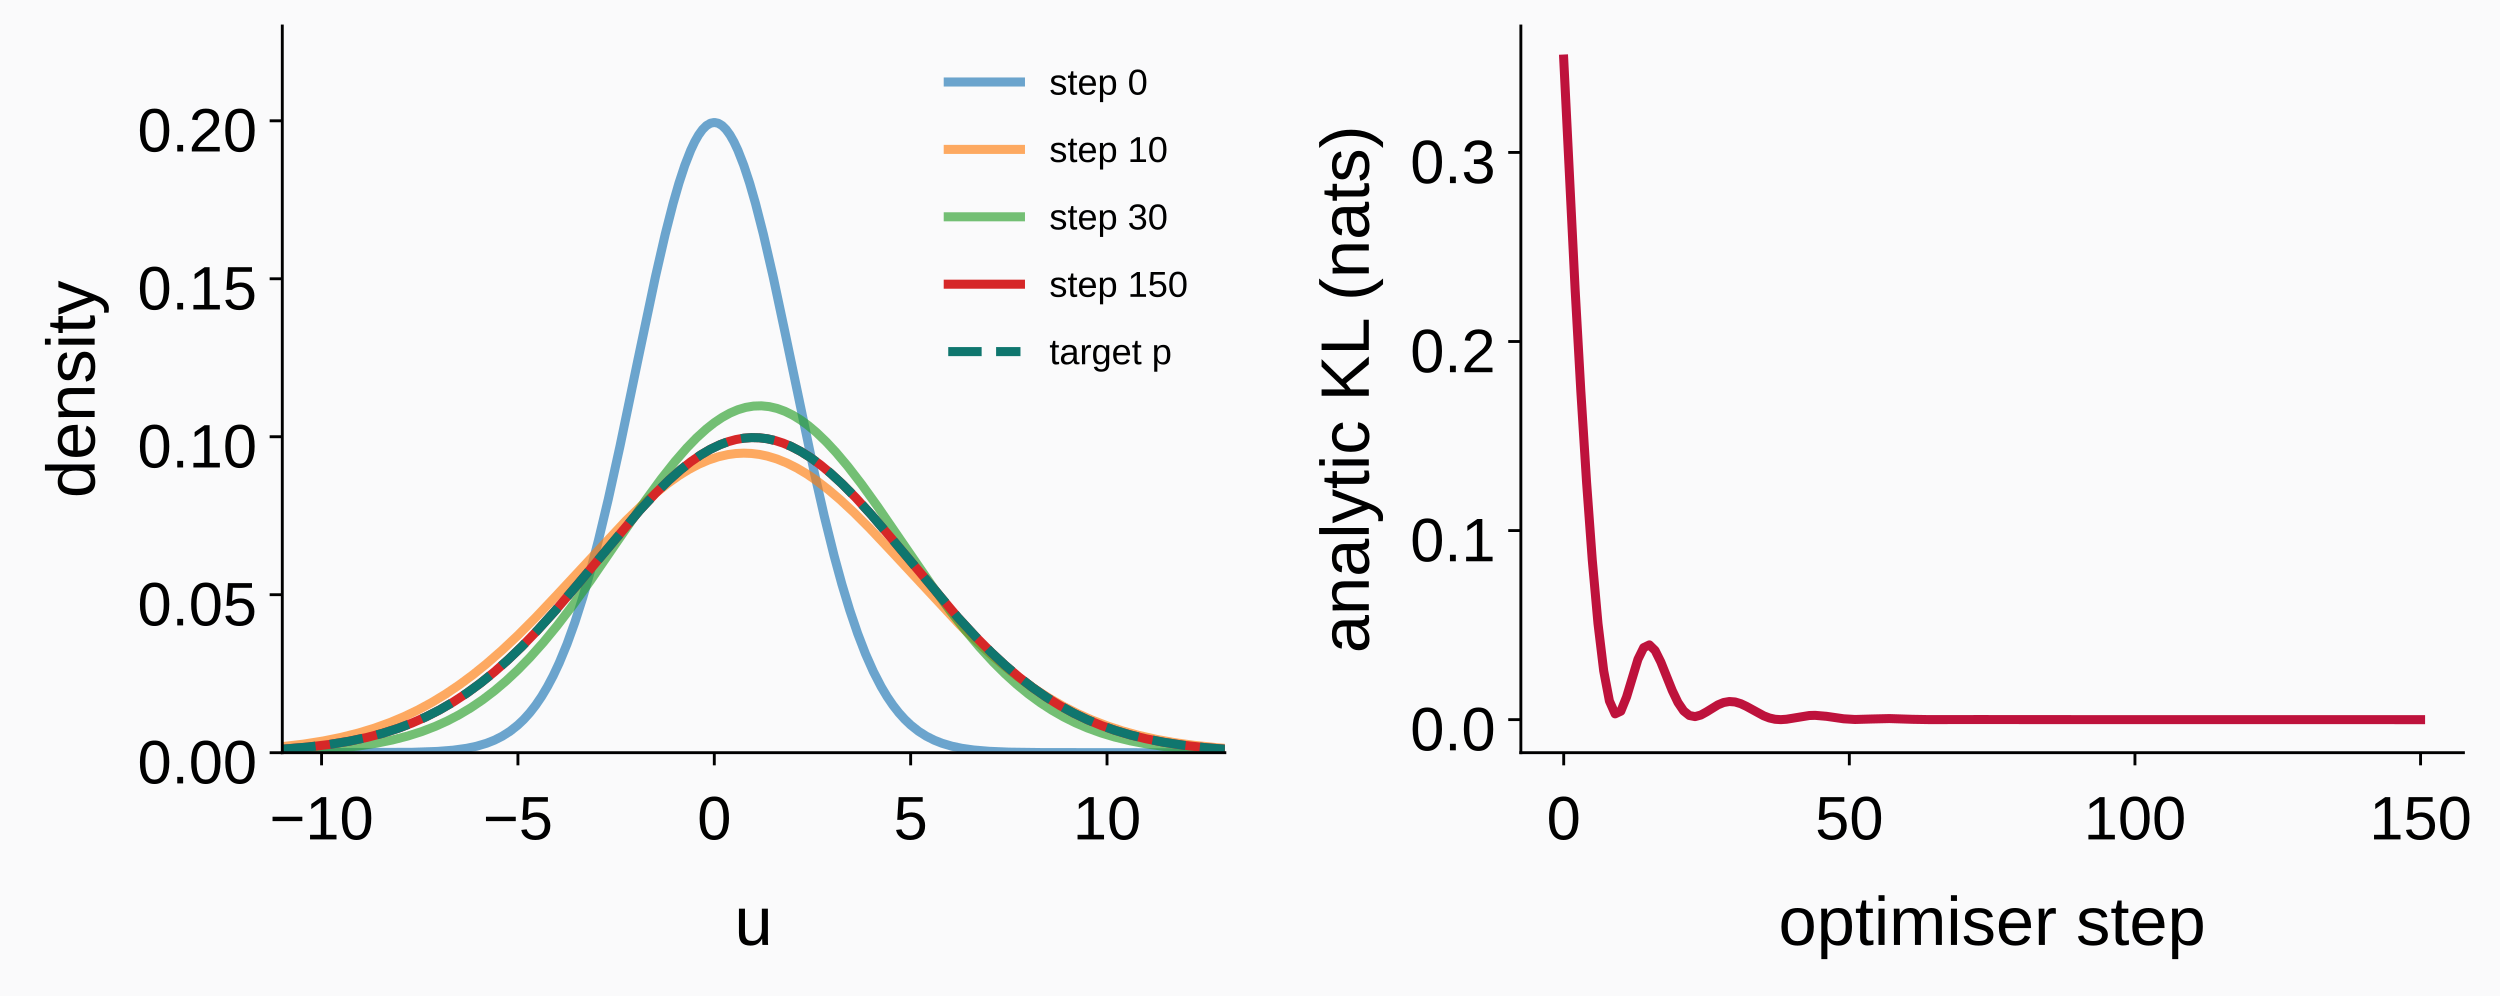
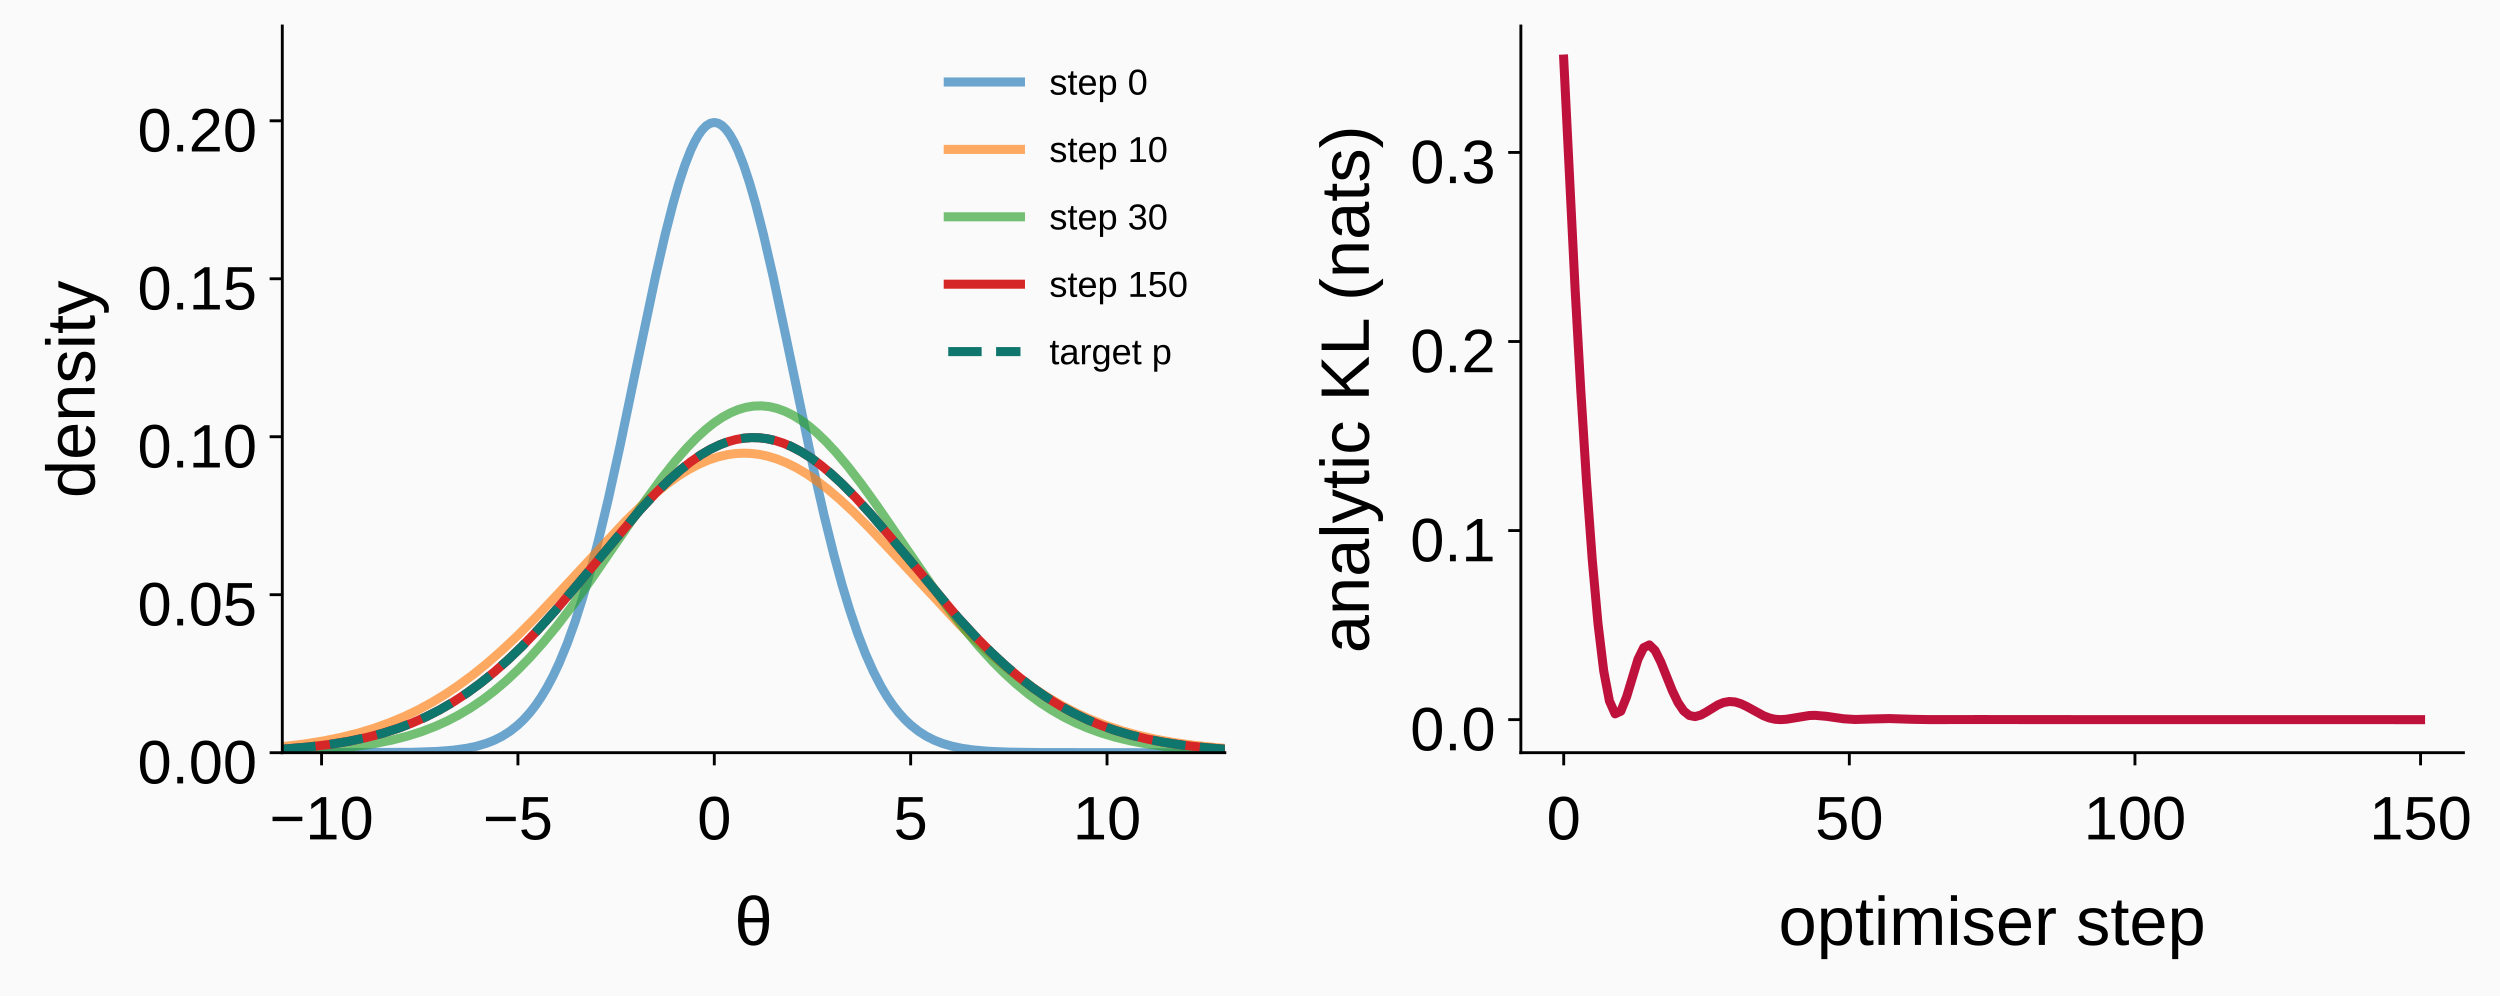
<svg xmlns="http://www.w3.org/2000/svg" xmlns:xlink="http://www.w3.org/1999/xlink" width="692.138pt" height="275.76pt" viewBox="0 0 692.138 275.76" version="1.1">
  <defs>
    <style type="text/css">*{stroke-linejoin: round; stroke-linecap: butt}</style>
  </defs>
  <g id="figure_1">
    <g id="patch_1">
      <path d="M 0 275.76  L 692.138 275.76  L 692.138 -0  L 0 -0  z " style="fill: #fafafb" />
    </g>
    <g id="axes_1">
      <g id="patch_2">
        <path d="M 78.154 208.384  L 339.104 208.384  L 339.104 7.2  L 78.154 7.2  z " style="fill: #fafafb" />
      </g>
      <g id="matplotlib.axis_1">
        <g id="xtick_1">
          <g id="line2d_1">
            <defs>
-               <path id="mdff6c26ac6" d="M 0 0  L 0 3.5  " style="stroke: #000000; stroke-width: 0.8" />
+               <path id="mc8c48e8244" d="M 0 0  L 0 3.5  " style="stroke: #000000; stroke-width: 0.8" />
            </defs>
            <g>
-               <use xlink:href="#mdff6c26ac6" x="89.027" y="208.384" style="stroke: #000000; stroke-width: 0.8" />
+               <use xlink:href="#mc8c48e8244" x="89.027" y="208.384" style="stroke: #000000; stroke-width: 0.8" />
            </g>
          </g>
          <g id="text_1">
            <text style="font-size: 17px; font-family: 'Avenir Next', 'Arial', 'DejaVu Sans', 'Bitstream Vera Sans', 'Computer Modern Sans Serif', 'Lucida Grande', 'Verdana', 'Geneva', 'Lucid', 'Helvetica', 'Avant Garde', sans-serif; text-anchor: middle" x="89.027" y="232.384" transform="rotate(-0 89.02694 232.384)">−10</text>
          </g>
        </g>
        <g id="xtick_2">
          <g id="line2d_2">
            <g>
-               <use xlink:href="#mdff6c26ac6" x="143.392" y="208.384" style="stroke: #000000; stroke-width: 0.8" />
+               <use xlink:href="#mc8c48e8244" x="143.392" y="208.384" style="stroke: #000000; stroke-width: 0.8" />
            </g>
          </g>
          <g id="text_2">
            <text style="font-size: 17px; font-family: 'Avenir Next', 'Arial', 'DejaVu Sans', 'Bitstream Vera Sans', 'Computer Modern Sans Serif', 'Lucida Grande', 'Verdana', 'Geneva', 'Lucid', 'Helvetica', 'Avant Garde', sans-serif; text-anchor: middle" x="143.392" y="232.384" transform="rotate(-0 143.3916 232.384)">−5</text>
          </g>
        </g>
        <g id="xtick_3">
          <g id="line2d_3">
            <g>
-               <use xlink:href="#mdff6c26ac6" x="197.756" y="208.384" style="stroke: #000000; stroke-width: 0.8" />
+               <use xlink:href="#mc8c48e8244" x="197.756" y="208.384" style="stroke: #000000; stroke-width: 0.8" />
            </g>
          </g>
          <g id="text_3">
            <text style="font-size: 17px; font-family: 'Avenir Next', 'Arial', 'DejaVu Sans', 'Bitstream Vera Sans', 'Computer Modern Sans Serif', 'Lucida Grande', 'Verdana', 'Geneva', 'Lucid', 'Helvetica', 'Avant Garde', sans-serif; text-anchor: middle" x="197.756" y="232.384" transform="rotate(-0 197.7563 232.384)">0</text>
          </g>
        </g>
        <g id="xtick_4">
          <g id="line2d_4">
            <g>
-               <use xlink:href="#mdff6c26ac6" x="252.121" y="208.384" style="stroke: #000000; stroke-width: 0.8" />
+               <use xlink:href="#mc8c48e8244" x="252.121" y="208.384" style="stroke: #000000; stroke-width: 0.8" />
            </g>
          </g>
          <g id="text_4">
            <text style="font-size: 17px; font-family: 'Avenir Next', 'Arial', 'DejaVu Sans', 'Bitstream Vera Sans', 'Computer Modern Sans Serif', 'Lucida Grande', 'Verdana', 'Geneva', 'Lucid', 'Helvetica', 'Avant Garde', sans-serif; text-anchor: middle" x="252.121" y="232.384" transform="rotate(-0 252.121 232.384)">5</text>
          </g>
        </g>
        <g id="xtick_5">
          <g id="line2d_5">
            <g>
-               <use xlink:href="#mdff6c26ac6" x="306.486" y="208.384" style="stroke: #000000; stroke-width: 0.8" />
+               <use xlink:href="#mc8c48e8244" x="306.486" y="208.384" style="stroke: #000000; stroke-width: 0.8" />
            </g>
          </g>
          <g id="text_5">
            <text style="font-size: 17px; font-family: 'Avenir Next', 'Arial', 'DejaVu Sans', 'Bitstream Vera Sans', 'Computer Modern Sans Serif', 'Lucida Grande', 'Verdana', 'Geneva', 'Lucid', 'Helvetica', 'Avant Garde', sans-serif; text-anchor: middle" x="306.486" y="232.384" transform="rotate(-0 306.4857 232.384)">10</text>
          </g>
        </g>
        <g id="text_6">
-           <text style="font-size: 19px; font-family: 'Avenir Next', 'Arial', 'DejaVu Sans', 'Bitstream Vera Sans', 'Computer Modern Sans Serif', 'Lucida Grande', 'Verdana', 'Geneva', 'Lucid', 'Helvetica', 'Avant Garde', sans-serif; text-anchor: middle" x="208.629" y="261.606" transform="rotate(-0 208.6292 261.606)">u</text>
+           <text style="font-size: 19px; font-family: 'Avenir Next', 'Arial', 'DejaVu Sans', 'Bitstream Vera Sans', 'Computer Modern Sans Serif', 'Lucida Grande', 'Verdana', 'Geneva', 'Lucid', 'Helvetica', 'Avant Garde', sans-serif; text-anchor: middle" x="208.629" y="261.606" transform="rotate(-0 208.6292 261.606)">θ</text>
        </g>
      </g>
      <g id="matplotlib.axis_2">
        <g id="ytick_1">
          <g id="line2d_6">
            <defs>
-               <path id="m08fe2a0bbb" d="M 0 0  L -3.5 0  " style="stroke: #000000; stroke-width: 0.8" />
+               <path id="m7a0a80f47e" d="M 0 0  L -3.5 0  " style="stroke: #000000; stroke-width: 0.8" />
            </defs>
            <g>
-               <use xlink:href="#m08fe2a0bbb" x="78.154" y="208.384" style="stroke: #000000; stroke-width: 0.8" />
+               <use xlink:href="#m7a0a80f47e" x="78.154" y="208.384" style="stroke: #000000; stroke-width: 0.8" />
            </g>
          </g>
          <g id="text_7">
            <text style="font-size: 17px; font-family: 'Avenir Next', 'Arial', 'DejaVu Sans', 'Bitstream Vera Sans', 'Computer Modern Sans Serif', 'Lucida Grande', 'Verdana', 'Geneva', 'Lucid', 'Helvetica', 'Avant Garde', sans-serif; text-anchor: end" x="71.154" y="216.884" transform="rotate(-0 71.154 216.884)">0.00</text>
          </g>
        </g>
        <g id="ytick_2">
          <g id="line2d_7">
            <g>
-               <use xlink:href="#m08fe2a0bbb" x="78.154" y="164.648" style="stroke: #000000; stroke-width: 0.8" />
+               <use xlink:href="#m7a0a80f47e" x="78.154" y="164.648" style="stroke: #000000; stroke-width: 0.8" />
            </g>
          </g>
          <g id="text_8">
            <text style="font-size: 17px; font-family: 'Avenir Next', 'Arial', 'DejaVu Sans', 'Bitstream Vera Sans', 'Computer Modern Sans Serif', 'Lucida Grande', 'Verdana', 'Geneva', 'Lucid', 'Helvetica', 'Avant Garde', sans-serif; text-anchor: end" x="71.154" y="173.148" transform="rotate(-0 71.154 173.1483)">0.05</text>
          </g>
        </g>
        <g id="ytick_3">
          <g id="line2d_8">
            <g>
-               <use xlink:href="#m08fe2a0bbb" x="78.154" y="120.913" style="stroke: #000000; stroke-width: 0.8" />
+               <use xlink:href="#m7a0a80f47e" x="78.154" y="120.913" style="stroke: #000000; stroke-width: 0.8" />
            </g>
          </g>
          <g id="text_9">
            <text style="font-size: 17px; font-family: 'Avenir Next', 'Arial', 'DejaVu Sans', 'Bitstream Vera Sans', 'Computer Modern Sans Serif', 'Lucida Grande', 'Verdana', 'Geneva', 'Lucid', 'Helvetica', 'Avant Garde', sans-serif; text-anchor: end" x="71.154" y="129.413" transform="rotate(-0 71.154 129.4127)">0.10</text>
          </g>
        </g>
        <g id="ytick_4">
          <g id="line2d_9">
            <g>
-               <use xlink:href="#m08fe2a0bbb" x="78.154" y="77.177" style="stroke: #000000; stroke-width: 0.8" />
+               <use xlink:href="#m7a0a80f47e" x="78.154" y="77.177" style="stroke: #000000; stroke-width: 0.8" />
            </g>
          </g>
          <g id="text_10">
            <text style="font-size: 17px; font-family: 'Avenir Next', 'Arial', 'DejaVu Sans', 'Bitstream Vera Sans', 'Computer Modern Sans Serif', 'Lucida Grande', 'Verdana', 'Geneva', 'Lucid', 'Helvetica', 'Avant Garde', sans-serif; text-anchor: end" x="71.154" y="85.677" transform="rotate(-0 71.154 85.67704)">0.15</text>
          </g>
        </g>
        <g id="ytick_5">
          <g id="line2d_10">
            <g>
-               <use xlink:href="#m08fe2a0bbb" x="78.154" y="33.441" style="stroke: #000000; stroke-width: 0.8" />
+               <use xlink:href="#m7a0a80f47e" x="78.154" y="33.441" style="stroke: #000000; stroke-width: 0.8" />
            </g>
          </g>
          <g id="text_11">
            <text style="font-size: 17px; font-family: 'Avenir Next', 'Arial', 'DejaVu Sans', 'Bitstream Vera Sans', 'Computer Modern Sans Serif', 'Lucida Grande', 'Verdana', 'Geneva', 'Lucid', 'Helvetica', 'Avant Garde', sans-serif; text-anchor: end" x="71.154" y="41.941" transform="rotate(-0 71.154 41.94139)">0.20</text>
          </g>
        </g>
        <g id="text_12">
          <text style="font-size: 19px; font-family: 'Avenir Next', 'Arial', 'DejaVu Sans', 'Bitstream Vera Sans', 'Computer Modern Sans Serif', 'Lucida Grande', 'Verdana', 'Geneva', 'Lucid', 'Helvetica', 'Avant Garde', sans-serif; text-anchor: middle" x="26.2" y="107.792" transform="rotate(-90 26.2 107.792)">density</text>
        </g>
      </g>
      <g id="line2d_11">
-         <path d="M 78.154 208.384  L 114.035 208.279  L 121.102 208.034  L 125.451 207.69  L 129.257 207.162  L 131.975 206.586  L 134.693 205.781  L 136.868 204.922  L 139.042 203.826  L 141.217 202.443  L 143.392 200.718  L 145.023 199.163  L 146.653 197.355  L 148.284 195.266  L 149.915 192.869  L 151.546 190.137  L 153.177 187.044  L 154.808 183.568  L 156.983 178.3  L 159.157 172.277  L 161.332 165.479  L 163.507 157.908  L 165.681 149.592  L 168.399 138.239  L 171.661 123.455  L 176.554 99.911  L 181.447 76.68  L 184.165 64.861  L 186.34 56.366  L 187.971 50.705  L 189.602 45.751  L 191.233 41.582  L 192.32 39.272  L 193.407 37.359  L 194.494 35.856  L 195.582 34.774  L 196.669 34.122  L 197.756 33.904  L 198.844 34.122  L 199.931 34.774  L 201.018 35.856  L 202.105 37.359  L 203.193 39.272  L 204.28 41.582  L 205.911 45.751  L 207.542 50.705  L 209.173 56.366  L 211.347 64.861  L 214.066 76.68  L 217.328 92.01  L 225.482 130.983  L 228.201 142.9  L 230.919 153.841  L 233.093 161.789  L 235.268 168.975  L 237.443 175.384  L 239.617 181.026  L 241.792 185.929  L 243.966 190.137  L 245.597 192.869  L 247.228 195.266  L 248.859 197.355  L 250.49 199.163  L 252.121 200.718  L 254.296 202.443  L 256.47 203.826  L 258.645 204.922  L 260.819 205.781  L 263.538 206.586  L 266.256 207.162  L 269.518 207.631  L 273.867 208.002  L 279.303 208.23  L 288.545 208.355  L 315.184 208.384  L 339.104 208.384  L 339.104 208.384  " clip-path="url(#p4027f15203)" style="fill: none; stroke: #1f77b4; stroke-opacity: 0.65; stroke-width: 2.5; stroke-linecap: square" />
+         <path d="M 78.154 208.384  L 114.035 208.279  L 121.102 208.034  L 125.451 207.69  L 129.257 207.162  L 131.975 206.586  L 134.693 205.781  L 136.868 204.922  L 139.042 203.826  L 141.217 202.443  L 143.392 200.718  L 145.023 199.163  L 146.653 197.355  L 148.284 195.266  L 149.915 192.869  L 151.546 190.137  L 153.177 187.044  L 154.808 183.568  L 156.983 178.3  L 159.157 172.277  L 161.332 165.479  L 163.507 157.908  L 165.681 149.592  L 168.399 138.239  L 171.661 123.455  L 176.554 99.911  L 181.447 76.68  L 184.165 64.861  L 186.34 56.366  L 187.971 50.705  L 189.602 45.751  L 191.233 41.582  L 192.32 39.272  L 193.407 37.359  L 194.494 35.856  L 195.582 34.774  L 196.669 34.122  L 197.756 33.904  L 198.844 34.122  L 199.931 34.774  L 201.018 35.856  L 202.105 37.359  L 203.193 39.272  L 204.28 41.582  L 205.911 45.751  L 207.542 50.705  L 209.173 56.366  L 211.347 64.861  L 214.066 76.68  L 217.328 92.01  L 225.482 130.983  L 228.201 142.9  L 230.919 153.841  L 233.093 161.789  L 235.268 168.975  L 237.443 175.384  L 239.617 181.026  L 241.792 185.929  L 243.966 190.137  L 245.597 192.869  L 247.228 195.266  L 248.859 197.355  L 250.49 199.163  L 252.121 200.718  L 254.296 202.443  L 256.47 203.826  L 258.645 204.922  L 260.819 205.781  L 263.538 206.586  L 266.256 207.162  L 269.518 207.631  L 273.867 208.002  L 279.303 208.23  L 288.545 208.355  L 315.184 208.384  L 339.104 208.384  L 339.104 208.384  " clip-path="url(#p965f6c80e3)" style="fill: none; stroke: #1f77b4; stroke-opacity: 0.65; stroke-width: 2.5; stroke-linecap: square" />
      </g>
      <g id="line2d_12">
-         <path d="M 78.154 206.713  L 84.134 205.996  L 89.571 205.13  L 94.463 204.137  L 99.356 202.904  L 103.705 201.575  L 108.055 200.001  L 111.86 198.401  L 115.666 196.579  L 119.471 194.52  L 123.277 192.214  L 127.082 189.654  L 130.888 186.839  L 134.693 183.772  L 139.042 179.97  L 143.392 175.876  L 148.284 170.968  L 154.265 164.635  L 173.292 144.165  L 177.641 139.958  L 181.447 136.586  L 184.709 133.974  L 187.971 131.658  L 190.689 129.979  L 193.407 128.544  L 196.125 127.37  L 198.844 126.469  L 201.562 125.849  L 203.736 125.56  L 205.911 125.458  L 208.086 125.543  L 210.26 125.815  L 212.435 126.272  L 215.153 127.098  L 217.871 128.199  L 220.589 129.563  L 223.308 131.178  L 226.026 133.026  L 229.288 135.525  L 232.55 138.299  L 236.355 141.831  L 240.704 146.179  L 246.141 151.938  L 265.712 172.987  L 270.605 177.773  L 274.954 181.738  L 279.303 185.398  L 283.109 188.335  L 286.914 191.017  L 290.72 193.444  L 294.525 195.62  L 298.331 197.555  L 302.136 199.26  L 306.486 200.945  L 310.835 202.374  L 315.184 203.572  L 320.077 204.677  L 324.97 205.561  L 330.406 206.325  L 336.93 207.001  L 339.104 207.178  L 339.104 207.178  " clip-path="url(#p4027f15203)" style="fill: none; stroke: #ff7f0e; stroke-opacity: 0.65; stroke-width: 2.5; stroke-linecap: square" />
+         <path d="M 78.154 206.713  L 84.134 205.996  L 89.571 205.13  L 94.463 204.137  L 99.356 202.904  L 103.705 201.575  L 108.055 200.001  L 111.86 198.401  L 115.666 196.579  L 119.471 194.52  L 123.277 192.214  L 127.082 189.654  L 130.888 186.839  L 134.693 183.772  L 139.042 179.97  L 143.392 175.876  L 148.284 170.968  L 154.265 164.635  L 173.292 144.165  L 177.641 139.958  L 181.447 136.586  L 184.709 133.974  L 187.971 131.658  L 190.689 129.979  L 193.407 128.544  L 196.125 127.37  L 198.844 126.469  L 201.562 125.849  L 203.736 125.56  L 205.911 125.458  L 208.086 125.543  L 210.26 125.815  L 212.435 126.272  L 215.153 127.098  L 217.871 128.199  L 220.589 129.563  L 223.308 131.178  L 226.026 133.026  L 229.288 135.525  L 232.55 138.299  L 236.355 141.831  L 240.704 146.179  L 246.141 151.938  L 265.712 172.987  L 270.605 177.773  L 274.954 181.738  L 279.303 185.398  L 283.109 188.335  L 286.914 191.017  L 290.72 193.444  L 294.525 195.62  L 298.331 197.555  L 302.136 199.26  L 306.486 200.945  L 310.835 202.374  L 315.184 203.572  L 320.077 204.677  L 324.97 205.561  L 330.406 206.325  L 336.93 207.001  L 339.104 207.178  L 339.104 207.178  " clip-path="url(#p965f6c80e3)" style="fill: none; stroke: #ff7f0e; stroke-opacity: 0.65; stroke-width: 2.5; stroke-linecap: square" />
      </g>
      <g id="line2d_13">
-         <path d="M 78.154 208.025  L 86.852 207.652  L 93.92 207.125  L 99.356 206.514  L 104.249 205.757  L 108.598 204.876  L 112.947 203.755  L 116.753 202.543  L 120.558 201.082  L 123.82 199.607  L 127.082 197.905  L 130.344 195.959  L 133.606 193.751  L 136.868 191.268  L 140.13 188.499  L 143.392 185.44  L 146.653 182.089  L 150.459 177.821  L 154.265 173.189  L 158.614 167.497  L 163.507 160.681  L 170.574 150.374  L 178.729 138.519  L 183.078 132.567  L 186.883 127.75  L 190.145 124.004  L 192.863 121.205  L 195.582 118.738  L 197.756 117.027  L 199.931 115.564  L 202.105 114.363  L 204.28 113.435  L 206.455 112.788  L 208.629 112.427  L 210.804 112.357  L 212.978 112.577  L 215.153 113.086  L 217.328 113.878  L 219.502 114.948  L 221.677 116.285  L 223.851 117.877  L 226.026 119.711  L 228.744 122.319  L 231.462 125.245  L 234.724 129.121  L 238.53 134.059  L 242.879 140.107  L 249.403 149.619  L 258.101 162.272  L 262.994 168.998  L 267.343 174.587  L 271.149 179.116  L 274.954 183.271  L 278.216 186.522  L 281.478 189.482  L 284.74 192.151  L 288.002 194.539  L 291.264 196.655  L 294.525 198.516  L 297.787 200.138  L 301.049 201.54  L 304.855 202.924  L 308.66 204.069  L 313.009 205.124  L 317.359 205.95  L 322.251 206.658  L 327.688 207.226  L 334.212 207.685  L 339.104 207.914  L 339.104 207.914  " clip-path="url(#p4027f15203)" style="fill: none; stroke: #2ca02c; stroke-opacity: 0.65; stroke-width: 2.5; stroke-linecap: square" />
+         <path d="M 78.154 208.025  L 86.852 207.652  L 93.92 207.125  L 99.356 206.514  L 104.249 205.757  L 108.598 204.876  L 112.947 203.755  L 116.753 202.543  L 120.558 201.082  L 123.82 199.607  L 127.082 197.905  L 130.344 195.959  L 133.606 193.751  L 136.868 191.268  L 140.13 188.499  L 143.392 185.44  L 146.653 182.089  L 150.459 177.821  L 154.265 173.189  L 158.614 167.497  L 163.507 160.681  L 170.574 150.374  L 178.729 138.519  L 183.078 132.567  L 186.883 127.75  L 190.145 124.004  L 192.863 121.205  L 195.582 118.738  L 197.756 117.027  L 199.931 115.564  L 202.105 114.363  L 204.28 113.435  L 206.455 112.788  L 208.629 112.427  L 210.804 112.357  L 212.978 112.577  L 215.153 113.086  L 217.328 113.878  L 219.502 114.948  L 221.677 116.285  L 223.851 117.877  L 226.026 119.711  L 228.744 122.319  L 231.462 125.245  L 234.724 129.121  L 238.53 134.059  L 242.879 140.107  L 249.403 149.619  L 258.101 162.272  L 262.994 168.998  L 267.343 174.587  L 271.149 179.116  L 274.954 183.271  L 278.216 186.522  L 281.478 189.482  L 284.74 192.151  L 288.002 194.539  L 291.264 196.655  L 294.525 198.516  L 297.787 200.138  L 301.049 201.54  L 304.855 202.924  L 308.66 204.069  L 313.009 205.124  L 317.359 205.95  L 322.251 206.658  L 327.688 207.226  L 334.212 207.685  L 339.104 207.914  L 339.104 207.914  " clip-path="url(#p965f6c80e3)" style="fill: none; stroke: #2ca02c; stroke-opacity: 0.65; stroke-width: 2.5; stroke-linecap: square" />
      </g>
      <g id="line2d_14">
-         <path d="M 78.154 207.415  L 85.221 206.826  L 91.202 206.105  L 96.638 205.214  L 101.531 204.176  L 105.88 203.028  L 110.229 201.635  L 114.035 200.189  L 117.84 198.509  L 121.646 196.575  L 125.451 194.371  L 129.257 191.881  L 133.062 189.098  L 136.868 186.018  L 140.673 182.643  L 144.479 178.984  L 148.828 174.482  L 153.721 169.06  L 159.701 162.046  L 177.098 141.302  L 181.447 136.618  L 185.252 132.874  L 188.514 129.989  L 191.233 127.848  L 193.951 125.971  L 196.669 124.379  L 199.387 123.09  L 201.562 122.287  L 203.736 121.693  L 205.911 121.313  L 208.086 121.15  L 210.26 121.205  L 212.435 121.478  L 214.609 121.966  L 216.784 122.665  L 218.959 123.572  L 221.677 124.985  L 224.395 126.694  L 227.113 128.681  L 229.831 130.922  L 233.093 133.913  L 236.899 137.761  L 241.248 142.536  L 246.685 148.896  L 265.168 170.914  L 270.061 176.217  L 274.41 180.594  L 278.216 184.132  L 282.022 187.381  L 285.827 190.333  L 289.633 192.989  L 293.438 195.354  L 297.244 197.44  L 301.049 199.262  L 304.855 200.839  L 308.66 202.191  L 313.009 203.488  L 317.359 204.552  L 322.251 205.51  L 327.688 206.327  L 333.668 206.985  L 339.104 207.415  L 339.104 207.415  " clip-path="url(#p4027f15203)" style="fill: none; stroke: #d62728; stroke-width: 2.5; stroke-linecap: square" />
+         <path d="M 78.154 207.415  L 85.221 206.826  L 91.202 206.105  L 96.638 205.214  L 101.531 204.176  L 105.88 203.028  L 110.229 201.635  L 114.035 200.189  L 117.84 198.509  L 121.646 196.575  L 125.451 194.371  L 129.257 191.881  L 133.062 189.098  L 136.868 186.018  L 140.673 182.643  L 144.479 178.984  L 148.828 174.482  L 153.721 169.06  L 159.701 162.046  L 177.098 141.302  L 181.447 136.618  L 185.252 132.874  L 188.514 129.989  L 191.233 127.848  L 193.951 125.971  L 196.669 124.379  L 199.387 123.09  L 201.562 122.287  L 203.736 121.693  L 205.911 121.313  L 208.086 121.15  L 210.26 121.205  L 212.435 121.478  L 214.609 121.966  L 216.784 122.665  L 218.959 123.572  L 221.677 124.985  L 224.395 126.694  L 227.113 128.681  L 229.831 130.922  L 233.093 133.913  L 236.899 137.761  L 241.248 142.536  L 246.685 148.896  L 265.168 170.914  L 270.061 176.217  L 274.41 180.594  L 278.216 184.132  L 282.022 187.381  L 285.827 190.333  L 289.633 192.989  L 293.438 195.354  L 297.244 197.44  L 301.049 199.262  L 304.855 200.839  L 308.66 202.191  L 313.009 203.488  L 317.359 204.552  L 322.251 205.51  L 327.688 206.327  L 333.668 206.985  L 339.104 207.415  L 339.104 207.415  " clip-path="url(#p965f6c80e3)" style="fill: none; stroke: #d62728; stroke-width: 2.5; stroke-linecap: square" />
      </g>
      <g id="line2d_15">
-         <path d="M 78.154 207.415  L 85.221 206.827  L 91.202 206.105  L 96.638 205.215  L 101.531 204.177  L 105.88 203.029  L 110.229 201.636  L 114.035 200.19  L 117.84 198.511  L 121.646 196.577  L 125.451 194.373  L 129.257 191.884  L 133.062 189.101  L 136.868 186.021  L 140.673 182.646  L 144.479 178.988  L 148.828 174.486  L 153.721 169.065  L 159.701 162.051  L 177.098 141.306  L 181.447 136.622  L 185.252 132.878  L 188.514 129.993  L 191.233 127.851  L 193.951 125.974  L 196.669 124.381  L 199.387 123.092  L 201.562 122.288  L 203.736 121.694  L 205.911 121.314  L 208.086 121.151  L 210.26 121.205  L 212.435 121.477  L 214.609 121.965  L 216.784 122.664  L 218.959 123.57  L 221.677 124.983  L 224.395 126.692  L 227.113 128.678  L 229.831 130.918  L 233.093 133.909  L 236.899 137.757  L 241.248 142.532  L 246.685 148.891  L 265.168 170.909  L 270.061 176.212  L 274.41 180.59  L 278.216 184.128  L 282.022 187.377  L 285.827 190.33  L 289.633 192.986  L 293.438 195.352  L 297.244 197.438  L 301.049 199.261  L 304.855 200.837  L 308.66 202.189  L 313.009 203.487  L 317.359 204.551  L 322.251 205.509  L 327.688 206.326  L 333.668 206.985  L 339.104 207.415  L 339.104 207.415  " clip-path="url(#p4027f15203)" style="fill: none; stroke-dasharray: 9.25,4; stroke-dashoffset: 0; stroke: #0f766e; stroke-width: 2.5" />
+         <path d="M 78.154 207.415  L 85.221 206.827  L 91.202 206.105  L 96.638 205.215  L 101.531 204.177  L 105.88 203.029  L 110.229 201.636  L 114.035 200.19  L 117.84 198.511  L 121.646 196.577  L 125.451 194.373  L 129.257 191.884  L 133.062 189.101  L 136.868 186.021  L 140.673 182.646  L 144.479 178.988  L 148.828 174.486  L 153.721 169.065  L 159.701 162.051  L 177.098 141.306  L 181.447 136.622  L 185.252 132.878  L 188.514 129.993  L 191.233 127.851  L 193.951 125.974  L 196.669 124.381  L 199.387 123.092  L 201.562 122.288  L 203.736 121.694  L 205.911 121.314  L 208.086 121.151  L 210.26 121.205  L 212.435 121.477  L 214.609 121.965  L 216.784 122.664  L 218.959 123.57  L 221.677 124.983  L 224.395 126.692  L 227.113 128.678  L 229.831 130.918  L 233.093 133.909  L 236.899 137.757  L 241.248 142.532  L 246.685 148.891  L 265.168 170.909  L 270.061 176.212  L 274.41 180.59  L 278.216 184.128  L 282.022 187.377  L 285.827 190.33  L 289.633 192.986  L 293.438 195.352  L 297.244 197.438  L 301.049 199.261  L 304.855 200.837  L 308.66 202.189  L 313.009 203.487  L 317.359 204.551  L 322.251 205.509  L 327.688 206.326  L 333.668 206.985  L 339.104 207.415  L 339.104 207.415  " clip-path="url(#p965f6c80e3)" style="fill: none; stroke-dasharray: 9.25,4; stroke-dashoffset: 0; stroke: #0f766e; stroke-width: 2.5" />
      </g>
      <g id="patch_3">
        <path d="M 78.154 208.384  L 78.154 7.2  " style="fill: none; stroke: #000000; stroke-width: 0.8; stroke-linejoin: miter; stroke-linecap: square" />
      </g>
      <g id="patch_4">
        <path d="M 78.154 208.384  L 339.104 208.384  " style="fill: none; stroke: #000000; stroke-width: 0.8; stroke-linejoin: miter; stroke-linecap: square" />
      </g>
      <g id="legend_1">
        <g id="line2d_16">
          <path d="M 262.523 22.7  L 272.523 22.7  L 282.523 22.7  " style="fill: none; stroke: #1f77b4; stroke-opacity: 0.65; stroke-width: 2.5; stroke-linecap: square" />
        </g>
        <g id="text_13">
          <text style="font-size: 10px; font-family: 'Avenir Next', 'Arial', 'DejaVu Sans', 'Bitstream Vera Sans', 'Computer Modern Sans Serif', 'Lucida Grande', 'Verdana', 'Geneva', 'Lucid', 'Helvetica', 'Avant Garde', sans-serif; text-anchor: start" x="290.523" y="26.2" transform="rotate(-0 290.5232 26.2)">step 0</text>
        </g>
        <g id="line2d_17">
          <path d="M 262.523 41.36  L 272.523 41.36  L 282.523 41.36  " style="fill: none; stroke: #ff7f0e; stroke-opacity: 0.65; stroke-width: 2.5; stroke-linecap: square" />
        </g>
        <g id="text_14">
          <text style="font-size: 10px; font-family: 'Avenir Next', 'Arial', 'DejaVu Sans', 'Bitstream Vera Sans', 'Computer Modern Sans Serif', 'Lucida Grande', 'Verdana', 'Geneva', 'Lucid', 'Helvetica', 'Avant Garde', sans-serif; text-anchor: start" x="290.523" y="44.86" transform="rotate(-0 290.5232 44.86)">step 10</text>
        </g>
        <g id="line2d_18">
          <path d="M 262.523 60.02  L 272.523 60.02  L 282.523 60.02  " style="fill: none; stroke: #2ca02c; stroke-opacity: 0.65; stroke-width: 2.5; stroke-linecap: square" />
        </g>
        <g id="text_15">
          <text style="font-size: 10px; font-family: 'Avenir Next', 'Arial', 'DejaVu Sans', 'Bitstream Vera Sans', 'Computer Modern Sans Serif', 'Lucida Grande', 'Verdana', 'Geneva', 'Lucid', 'Helvetica', 'Avant Garde', sans-serif; text-anchor: start" x="290.523" y="63.52" transform="rotate(-0 290.5232 63.52)">step 30</text>
        </g>
        <g id="line2d_19">
          <path d="M 262.523 78.68  L 272.523 78.68  L 282.523 78.68  " style="fill: none; stroke: #d62728; stroke-width: 2.5; stroke-linecap: square" />
        </g>
        <g id="text_16">
          <text style="font-size: 10px; font-family: 'Avenir Next', 'Arial', 'DejaVu Sans', 'Bitstream Vera Sans', 'Computer Modern Sans Serif', 'Lucida Grande', 'Verdana', 'Geneva', 'Lucid', 'Helvetica', 'Avant Garde', sans-serif; text-anchor: start" x="290.523" y="82.18" transform="rotate(-0 290.5232 82.18)">step 150</text>
        </g>
        <g id="line2d_20">
          <path d="M 262.523 97.34  L 272.523 97.34  L 282.523 97.34  " style="fill: none; stroke-dasharray: 9.25,4; stroke-dashoffset: 0; stroke: #0f766e; stroke-width: 2.5" />
        </g>
        <g id="text_17">
          <text style="font-size: 10px; font-family: 'Avenir Next', 'Arial', 'DejaVu Sans', 'Bitstream Vera Sans', 'Computer Modern Sans Serif', 'Lucida Grande', 'Verdana', 'Geneva', 'Lucid', 'Helvetica', 'Avant Garde', sans-serif; text-anchor: start" x="290.523" y="100.84" transform="rotate(-0 290.5232 100.84)">target p</text>
        </g>
      </g>
    </g>
    <g id="axes_2">
      <g id="patch_5">
        <path d="M 421.058 208.384  L 682.009 208.384  L 682.009 7.2  L 421.058 7.2  z " style="fill: #fafafb" />
      </g>
      <g id="matplotlib.axis_3">
        <g id="xtick_6">
          <g id="line2d_21">
            <g>
-               <use xlink:href="#mdff6c26ac6" x="432.92" y="208.384" style="stroke: #000000; stroke-width: 0.8" />
+               <use xlink:href="#mc8c48e8244" x="432.92" y="208.384" style="stroke: #000000; stroke-width: 0.8" />
            </g>
          </g>
          <g id="text_18">
            <text style="font-size: 17px; font-family: 'Avenir Next', 'Arial', 'DejaVu Sans', 'Bitstream Vera Sans', 'Computer Modern Sans Serif', 'Lucida Grande', 'Verdana', 'Geneva', 'Lucid', 'Helvetica', 'Avant Garde', sans-serif; text-anchor: middle" x="432.92" y="232.384" transform="rotate(-0 432.9198 232.384)">0</text>
          </g>
        </g>
        <g id="xtick_7">
          <g id="line2d_22">
            <g>
-               <use xlink:href="#mdff6c26ac6" x="511.996" y="208.384" style="stroke: #000000; stroke-width: 0.8" />
+               <use xlink:href="#mc8c48e8244" x="511.996" y="208.384" style="stroke: #000000; stroke-width: 0.8" />
            </g>
          </g>
          <g id="text_19">
            <text style="font-size: 17px; font-family: 'Avenir Next', 'Arial', 'DejaVu Sans', 'Bitstream Vera Sans', 'Computer Modern Sans Serif', 'Lucida Grande', 'Verdana', 'Geneva', 'Lucid', 'Helvetica', 'Avant Garde', sans-serif; text-anchor: middle" x="511.996" y="232.384" transform="rotate(-0 511.9957 232.384)">50</text>
          </g>
        </g>
        <g id="xtick_8">
          <g id="line2d_23">
            <g>
-               <use xlink:href="#mdff6c26ac6" x="591.072" y="208.384" style="stroke: #000000; stroke-width: 0.8" />
+               <use xlink:href="#mc8c48e8244" x="591.072" y="208.384" style="stroke: #000000; stroke-width: 0.8" />
            </g>
          </g>
          <g id="text_20">
            <text style="font-size: 17px; font-family: 'Avenir Next', 'Arial', 'DejaVu Sans', 'Bitstream Vera Sans', 'Computer Modern Sans Serif', 'Lucida Grande', 'Verdana', 'Geneva', 'Lucid', 'Helvetica', 'Avant Garde', sans-serif; text-anchor: middle" x="591.072" y="232.384" transform="rotate(-0 591.0716 232.384)">100</text>
          </g>
        </g>
        <g id="xtick_9">
          <g id="line2d_24">
            <g>
-               <use xlink:href="#mdff6c26ac6" x="670.148" y="208.384" style="stroke: #000000; stroke-width: 0.8" />
+               <use xlink:href="#mc8c48e8244" x="670.148" y="208.384" style="stroke: #000000; stroke-width: 0.8" />
            </g>
          </g>
          <g id="text_21">
            <text style="font-size: 17px; font-family: 'Avenir Next', 'Arial', 'DejaVu Sans', 'Bitstream Vera Sans', 'Computer Modern Sans Serif', 'Lucida Grande', 'Verdana', 'Geneva', 'Lucid', 'Helvetica', 'Avant Garde', sans-serif; text-anchor: middle" x="670.148" y="232.384" transform="rotate(-0 670.1475 232.384)">150</text>
          </g>
        </g>
        <g id="text_22">
          <text style="font-size: 19px; font-family: 'Avenir Next', 'Arial', 'DejaVu Sans', 'Bitstream Vera Sans', 'Computer Modern Sans Serif', 'Lucida Grande', 'Verdana', 'Geneva', 'Lucid', 'Helvetica', 'Avant Garde', sans-serif; text-anchor: middle" x="551.534" y="261.606" transform="rotate(-0 551.5337 261.606)">optimiser step</text>
        </g>
      </g>
      <g id="matplotlib.axis_4">
        <g id="ytick_6">
          <g id="line2d_25">
            <g>
-               <use xlink:href="#m08fe2a0bbb" x="421.058" y="199.239" style="stroke: #000000; stroke-width: 0.8" />
+               <use xlink:href="#m7a0a80f47e" x="421.058" y="199.239" style="stroke: #000000; stroke-width: 0.8" />
            </g>
          </g>
          <g id="text_23">
            <text style="font-size: 17px; font-family: 'Avenir Next', 'Arial', 'DejaVu Sans', 'Bitstream Vera Sans', 'Computer Modern Sans Serif', 'Lucida Grande', 'Verdana', 'Geneva', 'Lucid', 'Helvetica', 'Avant Garde', sans-serif; text-anchor: end" x="414.058" y="207.739" transform="rotate(-0 414.0585 207.7393)">0.0</text>
          </g>
        </g>
        <g id="ytick_7">
          <g id="line2d_26">
            <g>
-               <use xlink:href="#m08fe2a0bbb" x="421.058" y="146.894" style="stroke: #000000; stroke-width: 0.8" />
+               <use xlink:href="#m7a0a80f47e" x="421.058" y="146.894" style="stroke: #000000; stroke-width: 0.8" />
            </g>
          </g>
          <g id="text_24">
            <text style="font-size: 17px; font-family: 'Avenir Next', 'Arial', 'DejaVu Sans', 'Bitstream Vera Sans', 'Computer Modern Sans Serif', 'Lucida Grande', 'Verdana', 'Geneva', 'Lucid', 'Helvetica', 'Avant Garde', sans-serif; text-anchor: end" x="414.058" y="155.394" transform="rotate(-0 414.0585 155.3935)">0.1</text>
          </g>
        </g>
        <g id="ytick_8">
          <g id="line2d_27">
            <g>
-               <use xlink:href="#m08fe2a0bbb" x="421.058" y="94.548" style="stroke: #000000; stroke-width: 0.8" />
+               <use xlink:href="#m7a0a80f47e" x="421.058" y="94.548" style="stroke: #000000; stroke-width: 0.8" />
            </g>
          </g>
          <g id="text_25">
            <text style="font-size: 17px; font-family: 'Avenir Next', 'Arial', 'DejaVu Sans', 'Bitstream Vera Sans', 'Computer Modern Sans Serif', 'Lucida Grande', 'Verdana', 'Geneva', 'Lucid', 'Helvetica', 'Avant Garde', sans-serif; text-anchor: end" x="414.058" y="103.048" transform="rotate(-0 414.0585 103.0478)">0.2</text>
          </g>
        </g>
        <g id="ytick_9">
          <g id="line2d_28">
            <g>
-               <use xlink:href="#m08fe2a0bbb" x="421.058" y="42.202" style="stroke: #000000; stroke-width: 0.8" />
+               <use xlink:href="#m7a0a80f47e" x="421.058" y="42.202" style="stroke: #000000; stroke-width: 0.8" />
            </g>
          </g>
          <g id="text_26">
            <text style="font-size: 17px; font-family: 'Avenir Next', 'Arial', 'DejaVu Sans', 'Bitstream Vera Sans', 'Computer Modern Sans Serif', 'Lucida Grande', 'Verdana', 'Geneva', 'Lucid', 'Helvetica', 'Avant Garde', sans-serif; text-anchor: end" x="414.058" y="50.702" transform="rotate(-0 414.0585 50.70205)">0.3</text>
          </g>
        </g>
        <g id="text_27">
          <text style="font-size: 19px; font-family: 'Avenir Next', 'Arial', 'DejaVu Sans', 'Bitstream Vera Sans', 'Computer Modern Sans Serif', 'Lucida Grande', 'Verdana', 'Geneva', 'Lucid', 'Helvetica', 'Avant Garde', sans-serif; text-anchor: middle" x="378.964" y="107.792" transform="rotate(-90 378.9645 107.792)">analytic KL (nats)</text>
        </g>
      </g>
      <g id="line2d_29">
-         <path d="M 432.92 16.345  L 436.083 80.176  L 437.664 108.347  L 439.246 133.462  L 440.827 155.047  L 442.409 172.619  L 443.99 185.73  L 445.572 194.073  L 447.154 197.636  L 448.735 196.896  L 450.317 192.973  L 453.48 182.517  L 455.061 179.296  L 456.643 178.54  L 458.224 180.094  L 459.806 183.283  L 462.969 191.178  L 464.55 194.483  L 466.132 196.819  L 467.713 198.09  L 469.295 198.396  L 470.876 197.967  L 472.458 197.094  L 475.621 195.142  L 477.202 194.492  L 478.784 194.218  L 480.365 194.342  L 481.947 194.823  L 483.528 195.568  L 488.273 198.165  L 489.854 198.772  L 491.436 199.132  L 493.018 199.237  L 494.599 199.126  L 500.925 198.094  L 502.507 198.046  L 505.67 198.316  L 510.414 199.001  L 513.577 199.192  L 518.322 199.055  L 523.066 198.939  L 529.392 199.143  L 534.137 199.228  L 548.371 199.208  L 557.86 199.22  L 583.164 199.235  L 670.148 199.239  L 670.148 199.239  " clip-path="url(#p9ce5f70ce2)" style="fill: none; stroke: #be123c; stroke-width: 2.5; stroke-linecap: square" />
+         <path d="M 432.92 16.345  L 436.083 80.176  L 437.664 108.347  L 439.246 133.462  L 440.827 155.047  L 442.409 172.619  L 443.99 185.73  L 445.572 194.073  L 447.154 197.636  L 448.735 196.896  L 450.317 192.973  L 453.48 182.517  L 455.061 179.296  L 456.643 178.54  L 458.224 180.094  L 459.806 183.283  L 462.969 191.178  L 464.55 194.483  L 466.132 196.819  L 467.713 198.09  L 469.295 198.396  L 470.876 197.967  L 472.458 197.094  L 475.621 195.142  L 477.202 194.492  L 478.784 194.218  L 480.365 194.342  L 481.947 194.823  L 483.528 195.568  L 488.273 198.165  L 489.854 198.772  L 491.436 199.132  L 493.018 199.237  L 494.599 199.126  L 500.925 198.094  L 502.507 198.046  L 505.67 198.316  L 510.414 199.001  L 513.577 199.192  L 518.322 199.055  L 523.066 198.939  L 529.392 199.143  L 534.137 199.228  L 548.371 199.208  L 557.86 199.22  L 583.164 199.235  L 670.148 199.239  L 670.148 199.239  " clip-path="url(#pd438ca0e75)" style="fill: none; stroke: #be123c; stroke-width: 2.5; stroke-linecap: square" />
      </g>
      <g id="patch_6">
        <path d="M 421.058 208.384  L 421.058 7.2  " style="fill: none; stroke: #000000; stroke-width: 0.8; stroke-linejoin: miter; stroke-linecap: square" />
      </g>
      <g id="patch_7">
        <path d="M 421.058 208.384  L 682.009 208.384  " style="fill: none; stroke: #000000; stroke-width: 0.8; stroke-linejoin: miter; stroke-linecap: square" />
      </g>
    </g>
  </g>
  <defs>
-     <clipPath id="p4027f15203">
+     <clipPath id="p965f6c80e3">
      <rect x="78.154" y="7.2" width="260.95" height="201.184" />
    </clipPath>
-     <clipPath id="p9ce5f70ce2">
+     <clipPath id="pd438ca0e75">
      <rect x="421.058" y="7.2" width="260.95" height="201.184" />
    </clipPath>
  </defs>
</svg>
